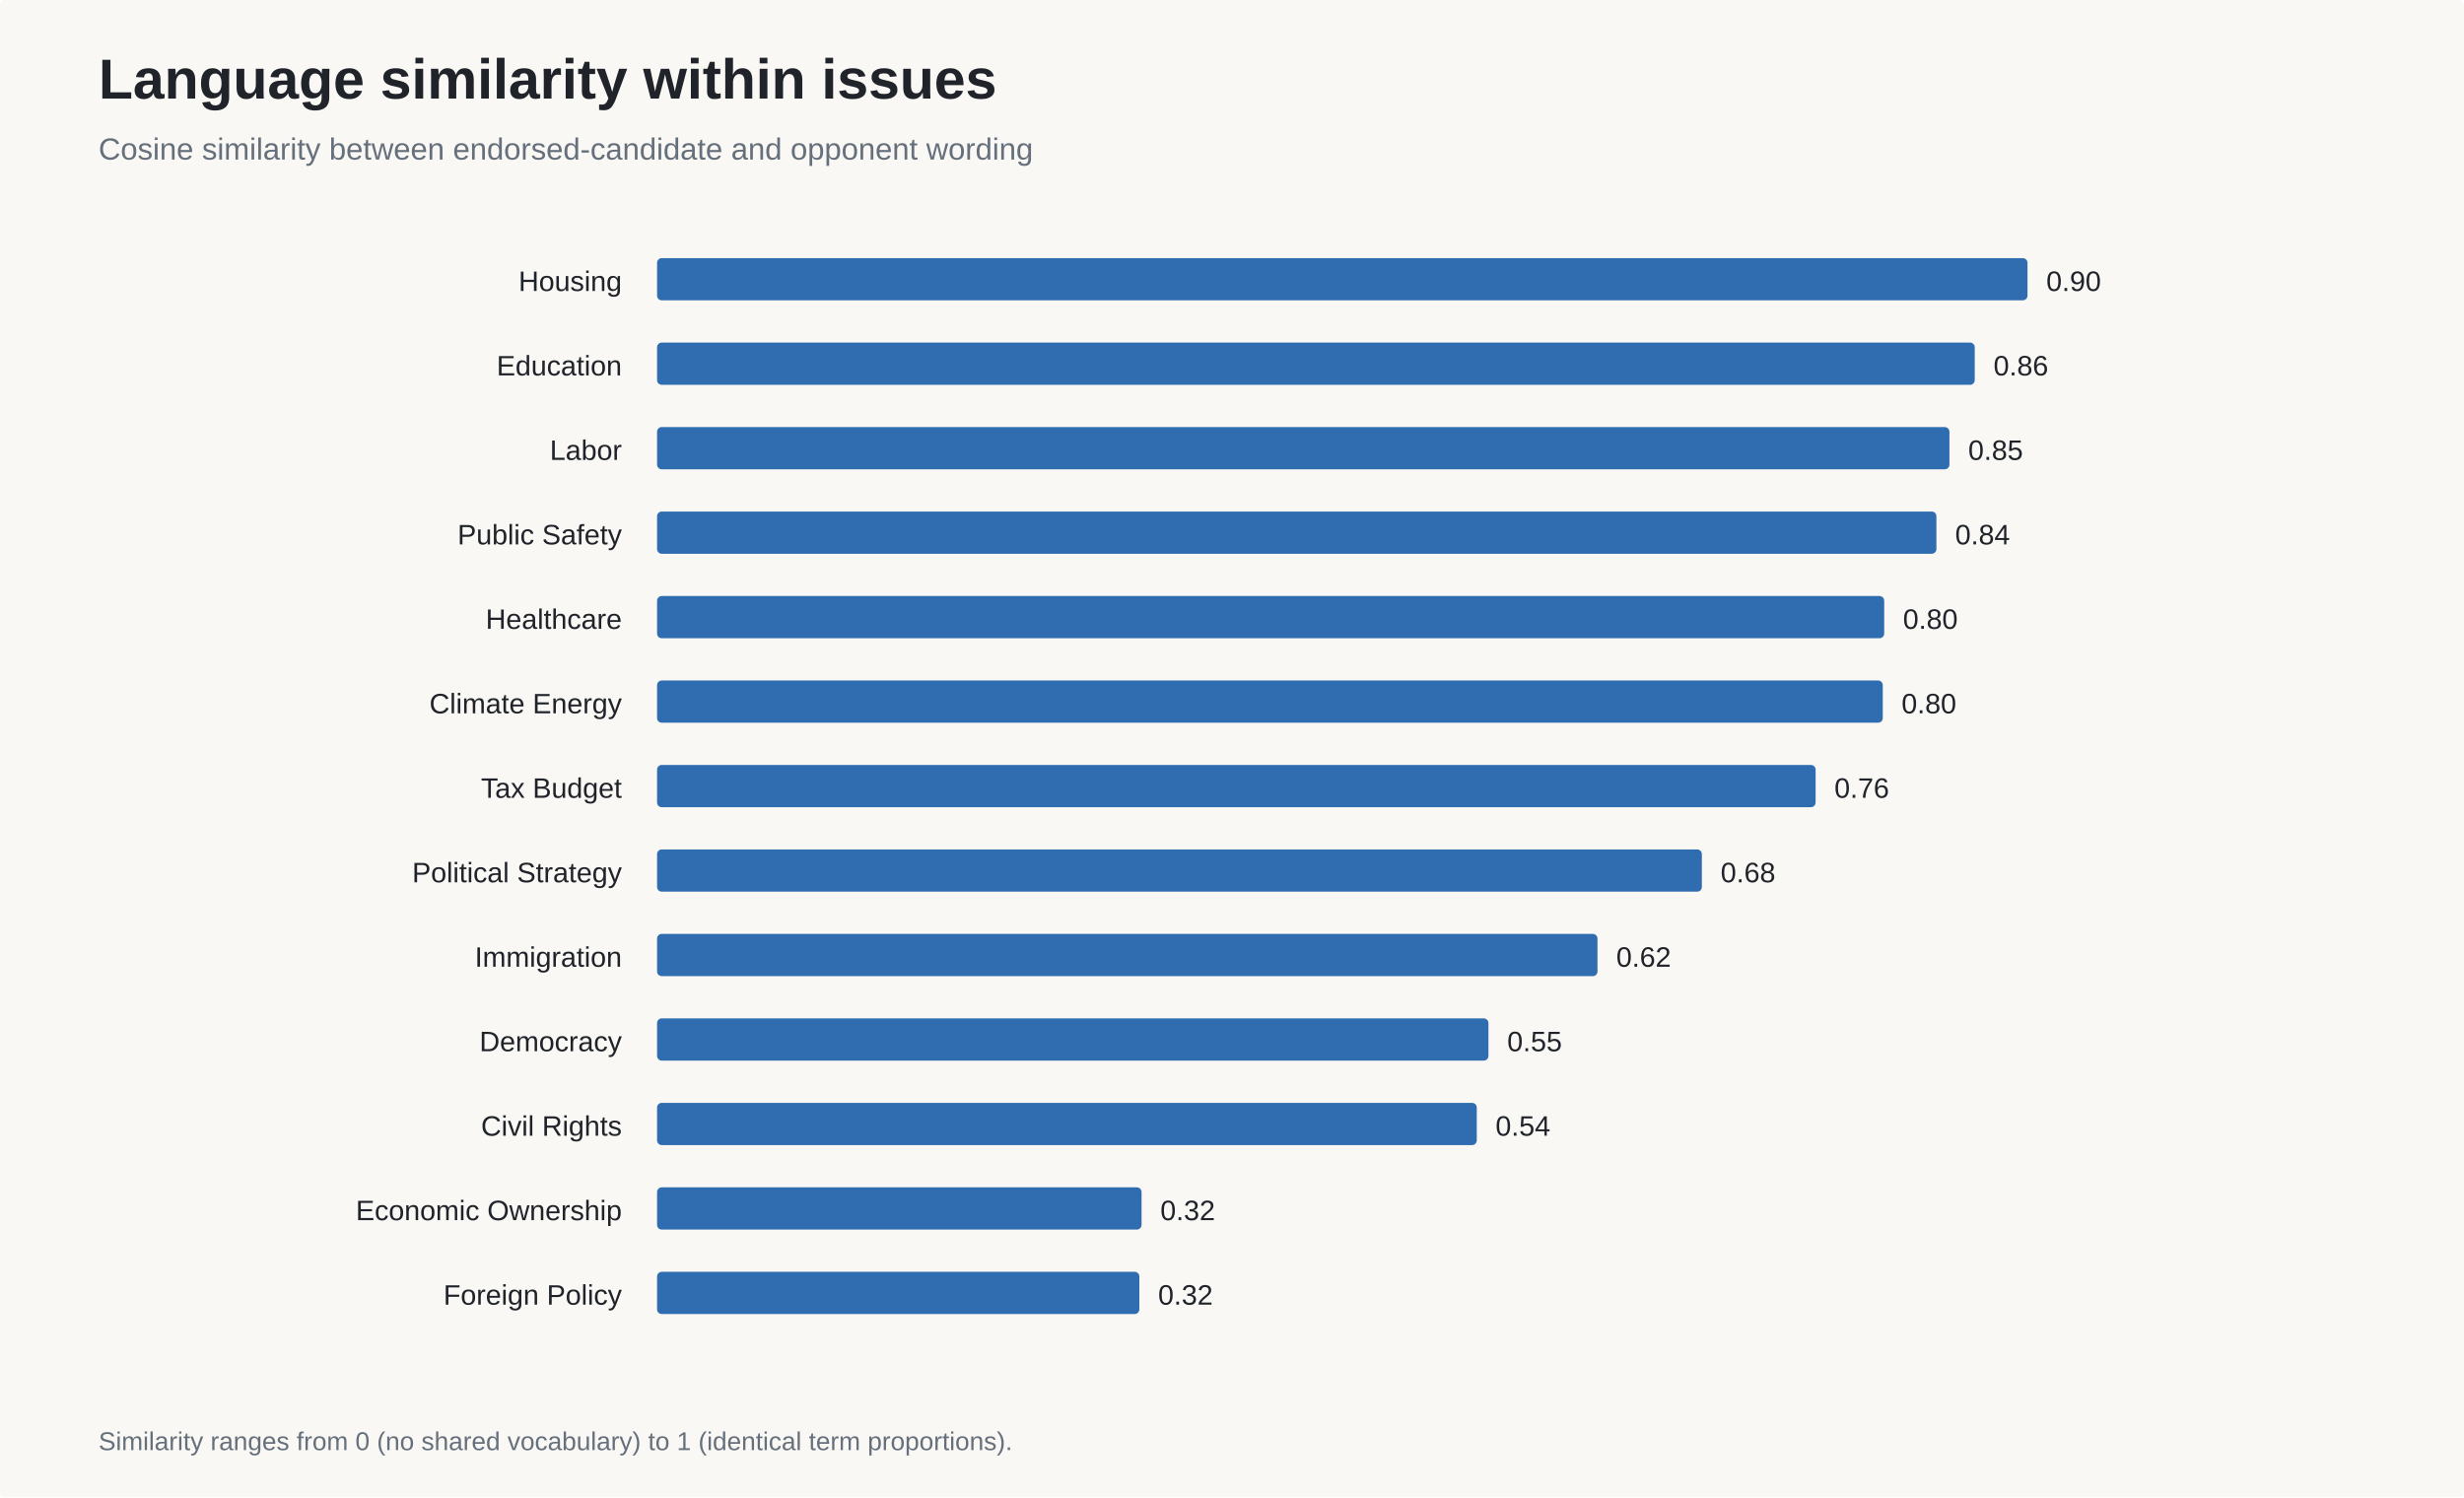
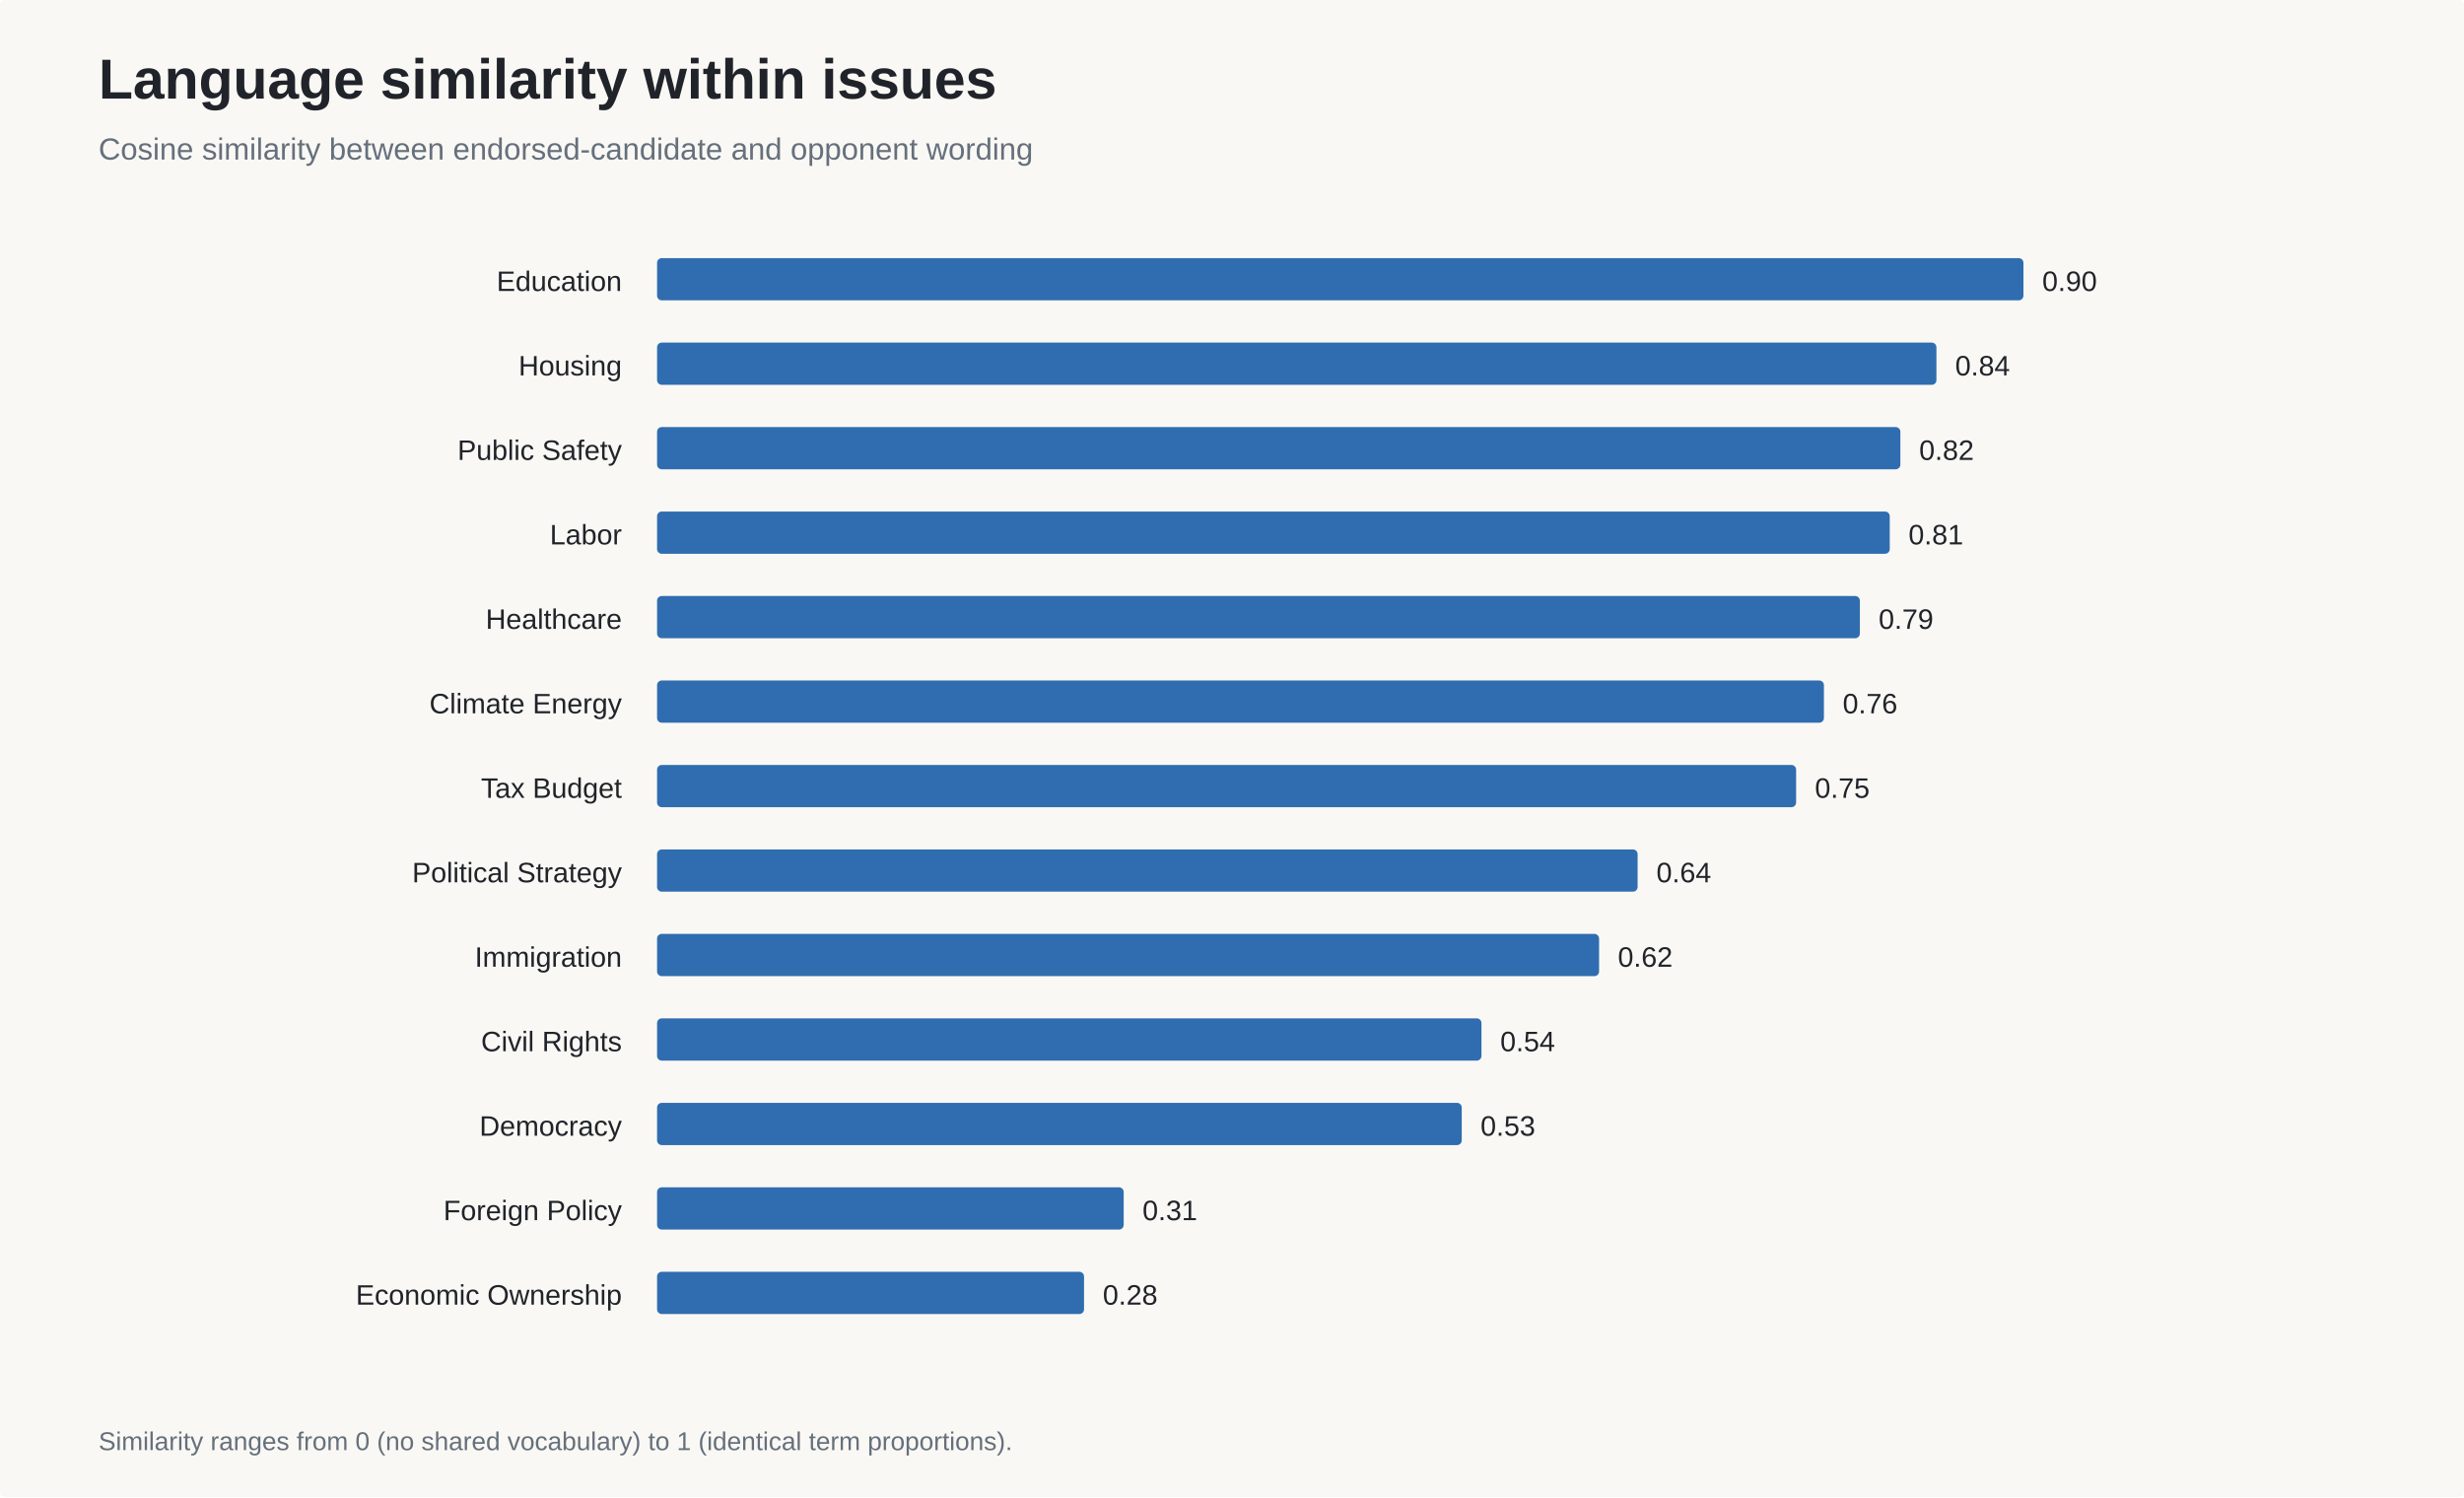
<svg xmlns="http://www.w3.org/2000/svg" width="1050" height="638" viewBox="0 0 1050 638">
  <rect x="0.00" y="0.00" width="1050.00" height="638.00" fill="#FAF8F4" rx="2" />
  <text x="42" y="42" text-anchor="start" fill="#20242A" font-family="Arial, Helvetica, sans-serif" font-size="24px" font-weight="700">Language similarity within issues</text>
  <text x="42" y="68" text-anchor="start" fill="#65707C" font-family="Arial, Helvetica, sans-serif" font-size="13px" font-weight="400">Cosine similarity between endorsed-candidate and opponent wording</text>
-   <text x="265" y="124" text-anchor="end" fill="#20242A" font-family="Arial, Helvetica, sans-serif" font-size="12px" font-weight="400">Housing</text>
-   <rect x="280.00" y="110.00" width="583.99" height="18.00" fill="#2F6DB0" rx="2" />
-   <text x="871.992" y="124" text-anchor="start" fill="#20242A" font-family="Arial, Helvetica, sans-serif" font-size="12px" font-weight="400">0.90</text>
-   <text x="265" y="160" text-anchor="end" fill="#20242A" font-family="Arial, Helvetica, sans-serif" font-size="12px" font-weight="400">Education</text>
-   <rect x="280.00" y="146.00" width="561.51" height="18.00" fill="#2F6DB0" rx="2" />
-   <text x="849.507" y="160" text-anchor="start" fill="#20242A" font-family="Arial, Helvetica, sans-serif" font-size="12px" font-weight="400">0.86</text>
-   <text x="265" y="196" text-anchor="end" fill="#20242A" font-family="Arial, Helvetica, sans-serif" font-size="12px" font-weight="400">Labor</text>
-   <rect x="280.00" y="182.00" width="550.73" height="18.00" fill="#2F6DB0" rx="2" />
-   <text x="838.729" y="196" text-anchor="start" fill="#20242A" font-family="Arial, Helvetica, sans-serif" font-size="12px" font-weight="400">0.85</text>
-   <text x="265" y="232" text-anchor="end" fill="#20242A" font-family="Arial, Helvetica, sans-serif" font-size="12px" font-weight="400">Public Safety</text>
-   <rect x="280.00" y="218.00" width="545.17" height="18.00" fill="#2F6DB0" rx="2" />
-   <text x="833.166" y="232" text-anchor="start" fill="#20242A" font-family="Arial, Helvetica, sans-serif" font-size="12px" font-weight="400">0.84</text>
+   <text x="265" y="124" text-anchor="end" fill="#20242A" font-family="Arial, Helvetica, sans-serif" font-size="12px" font-weight="400">Education</text>
+   <rect x="280.00" y="110.00" width="582.26" height="18.00" fill="#2F6DB0" rx="2" />
+   <text x="870.262" y="124" text-anchor="start" fill="#20242A" font-family="Arial, Helvetica, sans-serif" font-size="12px" font-weight="400">0.90</text>
+   <text x="265" y="160" text-anchor="end" fill="#20242A" font-family="Arial, Helvetica, sans-serif" font-size="12px" font-weight="400">Housing</text>
+   <rect x="280.00" y="146.00" width="545.18" height="18.00" fill="#2F6DB0" rx="2" />
+   <text x="833.178" y="160" text-anchor="start" fill="#20242A" font-family="Arial, Helvetica, sans-serif" font-size="12px" font-weight="400">0.84</text>
+   <text x="265" y="196" text-anchor="end" fill="#20242A" font-family="Arial, Helvetica, sans-serif" font-size="12px" font-weight="400">Public Safety</text>
+   <rect x="280.00" y="182.00" width="529.82" height="18.00" fill="#2F6DB0" rx="2" />
+   <text x="817.823" y="196" text-anchor="start" fill="#20242A" font-family="Arial, Helvetica, sans-serif" font-size="12px" font-weight="400">0.82</text>
+   <text x="265" y="232" text-anchor="end" fill="#20242A" font-family="Arial, Helvetica, sans-serif" font-size="12px" font-weight="400">Labor</text>
+   <rect x="280.00" y="218.00" width="525.29" height="18.00" fill="#2F6DB0" rx="2" />
+   <text x="813.292" y="232" text-anchor="start" fill="#20242A" font-family="Arial, Helvetica, sans-serif" font-size="12px" font-weight="400">0.81</text>
  <text x="265" y="268" text-anchor="end" fill="#20242A" font-family="Arial, Helvetica, sans-serif" font-size="12px" font-weight="400">Healthcare</text>
-   <rect x="280.00" y="254.00" width="522.93" height="18.00" fill="#2F6DB0" rx="2" />
-   <text x="810.928" y="268" text-anchor="start" fill="#20242A" font-family="Arial, Helvetica, sans-serif" font-size="12px" font-weight="400">0.80</text>
+   <rect x="280.00" y="254.00" width="512.56" height="18.00" fill="#2F6DB0" rx="2" />
+   <text x="800.559" y="268" text-anchor="start" fill="#20242A" font-family="Arial, Helvetica, sans-serif" font-size="12px" font-weight="400">0.79</text>
  <text x="265" y="304" text-anchor="end" fill="#20242A" font-family="Arial, Helvetica, sans-serif" font-size="12px" font-weight="400">Climate Energy</text>
-   <rect x="280.00" y="290.00" width="522.32" height="18.00" fill="#2F6DB0" rx="2" />
-   <text x="810.319" y="304" text-anchor="start" fill="#20242A" font-family="Arial, Helvetica, sans-serif" font-size="12px" font-weight="400">0.80</text>
+   <rect x="280.00" y="290.00" width="497.24" height="18.00" fill="#2F6DB0" rx="2" />
+   <text x="785.241" y="304" text-anchor="start" fill="#20242A" font-family="Arial, Helvetica, sans-serif" font-size="12px" font-weight="400">0.76</text>
  <text x="265" y="340" text-anchor="end" fill="#20242A" font-family="Arial, Helvetica, sans-serif" font-size="12px" font-weight="400">Tax Budget</text>
-   <rect x="280.00" y="326.00" width="493.70" height="18.00" fill="#2F6DB0" rx="2" />
-   <text x="781.702" y="340" text-anchor="start" fill="#20242A" font-family="Arial, Helvetica, sans-serif" font-size="12px" font-weight="400">0.76</text>
+   <rect x="280.00" y="326.00" width="485.39" height="18.00" fill="#2F6DB0" rx="2" />
+   <text x="773.39" y="340" text-anchor="start" fill="#20242A" font-family="Arial, Helvetica, sans-serif" font-size="12px" font-weight="400">0.75</text>
  <text x="265" y="376" text-anchor="end" fill="#20242A" font-family="Arial, Helvetica, sans-serif" font-size="12px" font-weight="400">Political Strategy</text>
-   <rect x="280.00" y="362.00" width="445.23" height="18.00" fill="#2F6DB0" rx="2" />
-   <text x="733.229" y="376" text-anchor="start" fill="#20242A" font-family="Arial, Helvetica, sans-serif" font-size="12px" font-weight="400">0.68</text>
+   <rect x="280.00" y="362.00" width="417.85" height="18.00" fill="#2F6DB0" rx="2" />
+   <text x="705.847" y="376" text-anchor="start" fill="#20242A" font-family="Arial, Helvetica, sans-serif" font-size="12px" font-weight="400">0.64</text>
  <text x="265" y="412" text-anchor="end" fill="#20242A" font-family="Arial, Helvetica, sans-serif" font-size="12px" font-weight="400">Immigration</text>
-   <rect x="280.00" y="398.00" width="400.75" height="18.00" fill="#2F6DB0" rx="2" />
-   <text x="688.749" y="412" text-anchor="start" fill="#20242A" font-family="Arial, Helvetica, sans-serif" font-size="12px" font-weight="400">0.62</text>
-   <text x="265" y="448" text-anchor="end" fill="#20242A" font-family="Arial, Helvetica, sans-serif" font-size="12px" font-weight="400">Democracy</text>
-   <rect x="280.00" y="434.00" width="354.28" height="18.00" fill="#2F6DB0" rx="2" />
-   <text x="642.282" y="448" text-anchor="start" fill="#20242A" font-family="Arial, Helvetica, sans-serif" font-size="12px" font-weight="400">0.55</text>
-   <text x="265" y="484" text-anchor="end" fill="#20242A" font-family="Arial, Helvetica, sans-serif" font-size="12px" font-weight="400">Civil Rights</text>
-   <rect x="280.00" y="470.00" width="349.31" height="18.00" fill="#2F6DB0" rx="2" />
-   <text x="637.307" y="484" text-anchor="start" fill="#20242A" font-family="Arial, Helvetica, sans-serif" font-size="12px" font-weight="400">0.54</text>
-   <text x="265" y="520" text-anchor="end" fill="#20242A" font-family="Arial, Helvetica, sans-serif" font-size="12px" font-weight="400">Economic Ownership</text>
-   <rect x="280.00" y="506.00" width="206.46" height="18.00" fill="#2F6DB0" rx="2" />
-   <text x="494.461" y="520" text-anchor="start" fill="#20242A" font-family="Arial, Helvetica, sans-serif" font-size="12px" font-weight="400">0.32</text>
-   <text x="265" y="556" text-anchor="end" fill="#20242A" font-family="Arial, Helvetica, sans-serif" font-size="12px" font-weight="400">Foreign Policy</text>
-   <rect x="280.00" y="542.00" width="205.52" height="18.00" fill="#2F6DB0" rx="2" />
-   <text x="493.516" y="556" text-anchor="start" fill="#20242A" font-family="Arial, Helvetica, sans-serif" font-size="12px" font-weight="400">0.32</text>
+   <rect x="280.00" y="398.00" width="401.43" height="18.00" fill="#2F6DB0" rx="2" />
+   <text x="689.428" y="412" text-anchor="start" fill="#20242A" font-family="Arial, Helvetica, sans-serif" font-size="12px" font-weight="400">0.62</text>
+   <text x="265" y="448" text-anchor="end" fill="#20242A" font-family="Arial, Helvetica, sans-serif" font-size="12px" font-weight="400">Civil Rights</text>
+   <rect x="280.00" y="434.00" width="351.31" height="18.00" fill="#2F6DB0" rx="2" />
+   <text x="639.307" y="448" text-anchor="start" fill="#20242A" font-family="Arial, Helvetica, sans-serif" font-size="12px" font-weight="400">0.54</text>
+   <text x="265" y="484" text-anchor="end" fill="#20242A" font-family="Arial, Helvetica, sans-serif" font-size="12px" font-weight="400">Democracy</text>
+   <rect x="280.00" y="470.00" width="342.90" height="18.00" fill="#2F6DB0" rx="2" />
+   <text x="630.902" y="484" text-anchor="start" fill="#20242A" font-family="Arial, Helvetica, sans-serif" font-size="12px" font-weight="400">0.53</text>
+   <text x="265" y="520" text-anchor="end" fill="#20242A" font-family="Arial, Helvetica, sans-serif" font-size="12px" font-weight="400">Foreign Policy</text>
+   <rect x="280.00" y="506.00" width="198.85" height="18.00" fill="#2F6DB0" rx="2" />
+   <text x="486.847" y="520" text-anchor="start" fill="#20242A" font-family="Arial, Helvetica, sans-serif" font-size="12px" font-weight="400">0.31</text>
+   <text x="265" y="556" text-anchor="end" fill="#20242A" font-family="Arial, Helvetica, sans-serif" font-size="12px" font-weight="400">Economic Ownership</text>
+   <rect x="280.00" y="542.00" width="181.95" height="18.00" fill="#2F6DB0" rx="2" />
+   <text x="469.947" y="556" text-anchor="start" fill="#20242A" font-family="Arial, Helvetica, sans-serif" font-size="12px" font-weight="400">0.28</text>
  <text x="42" y="618" text-anchor="start" fill="#65707C" font-family="Arial, Helvetica, sans-serif" font-size="11px" font-weight="400">Similarity ranges from 0 (no shared vocabulary) to 1 (identical term proportions).</text>
</svg>
